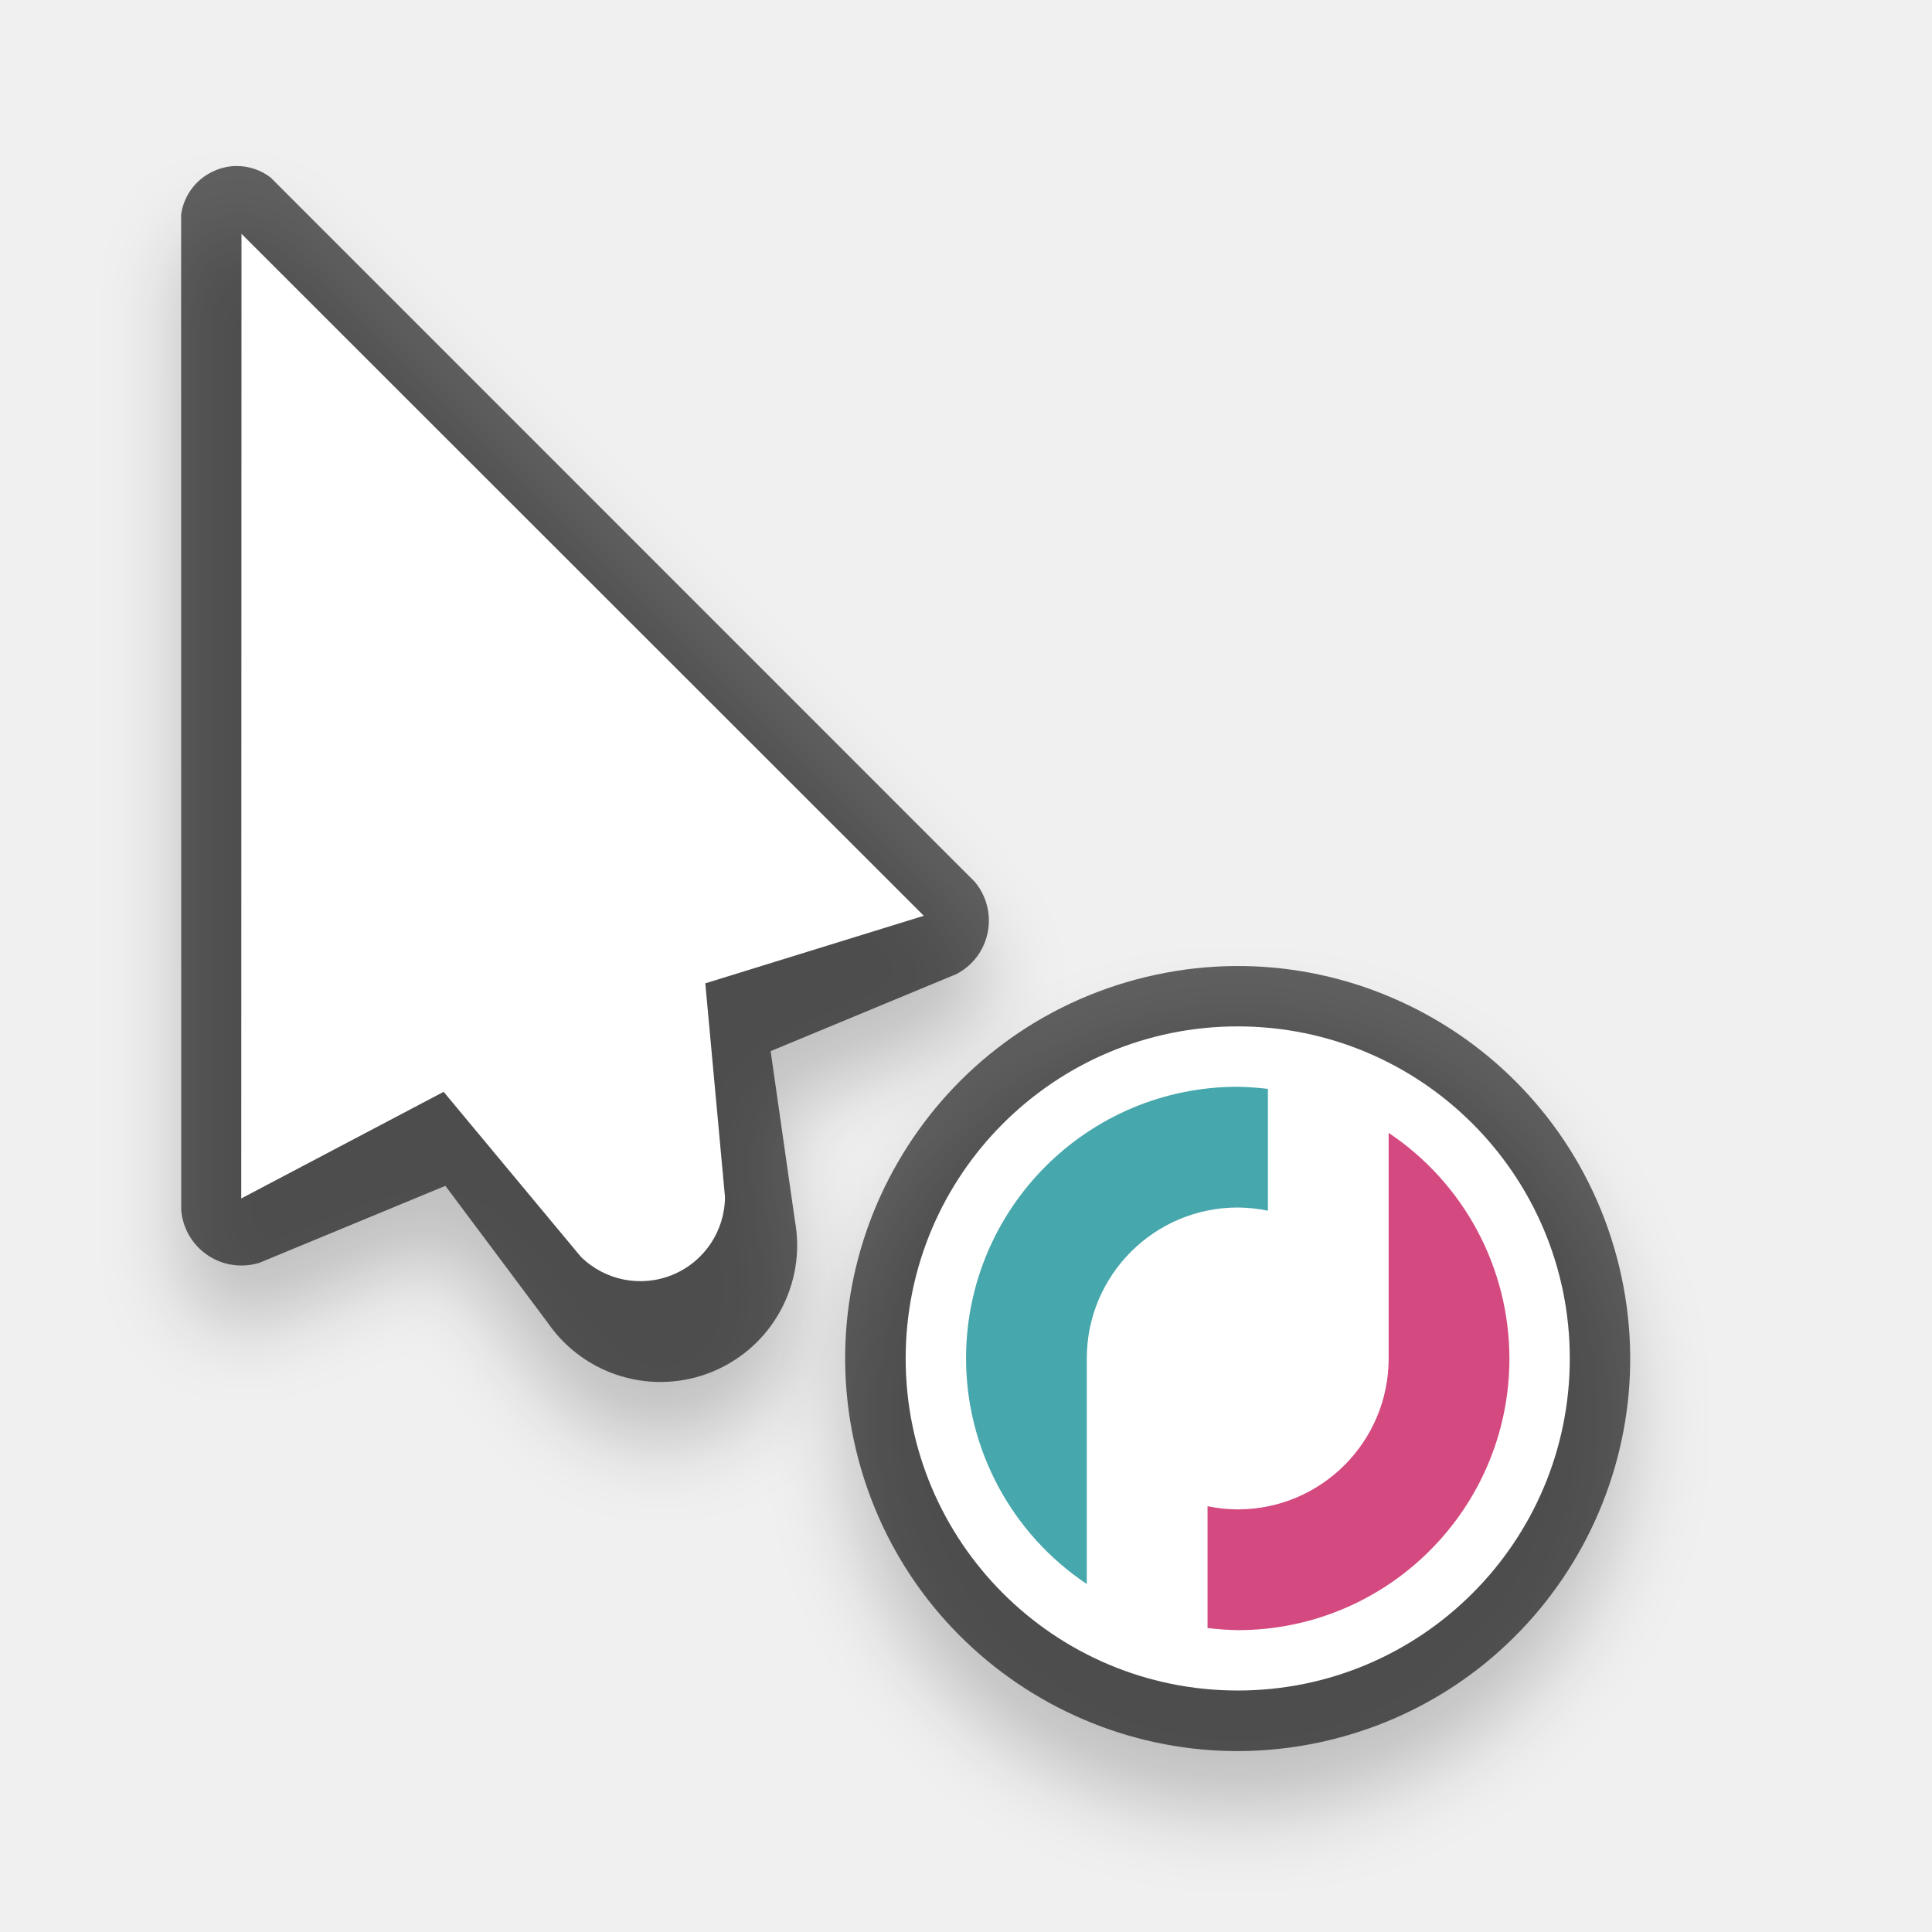
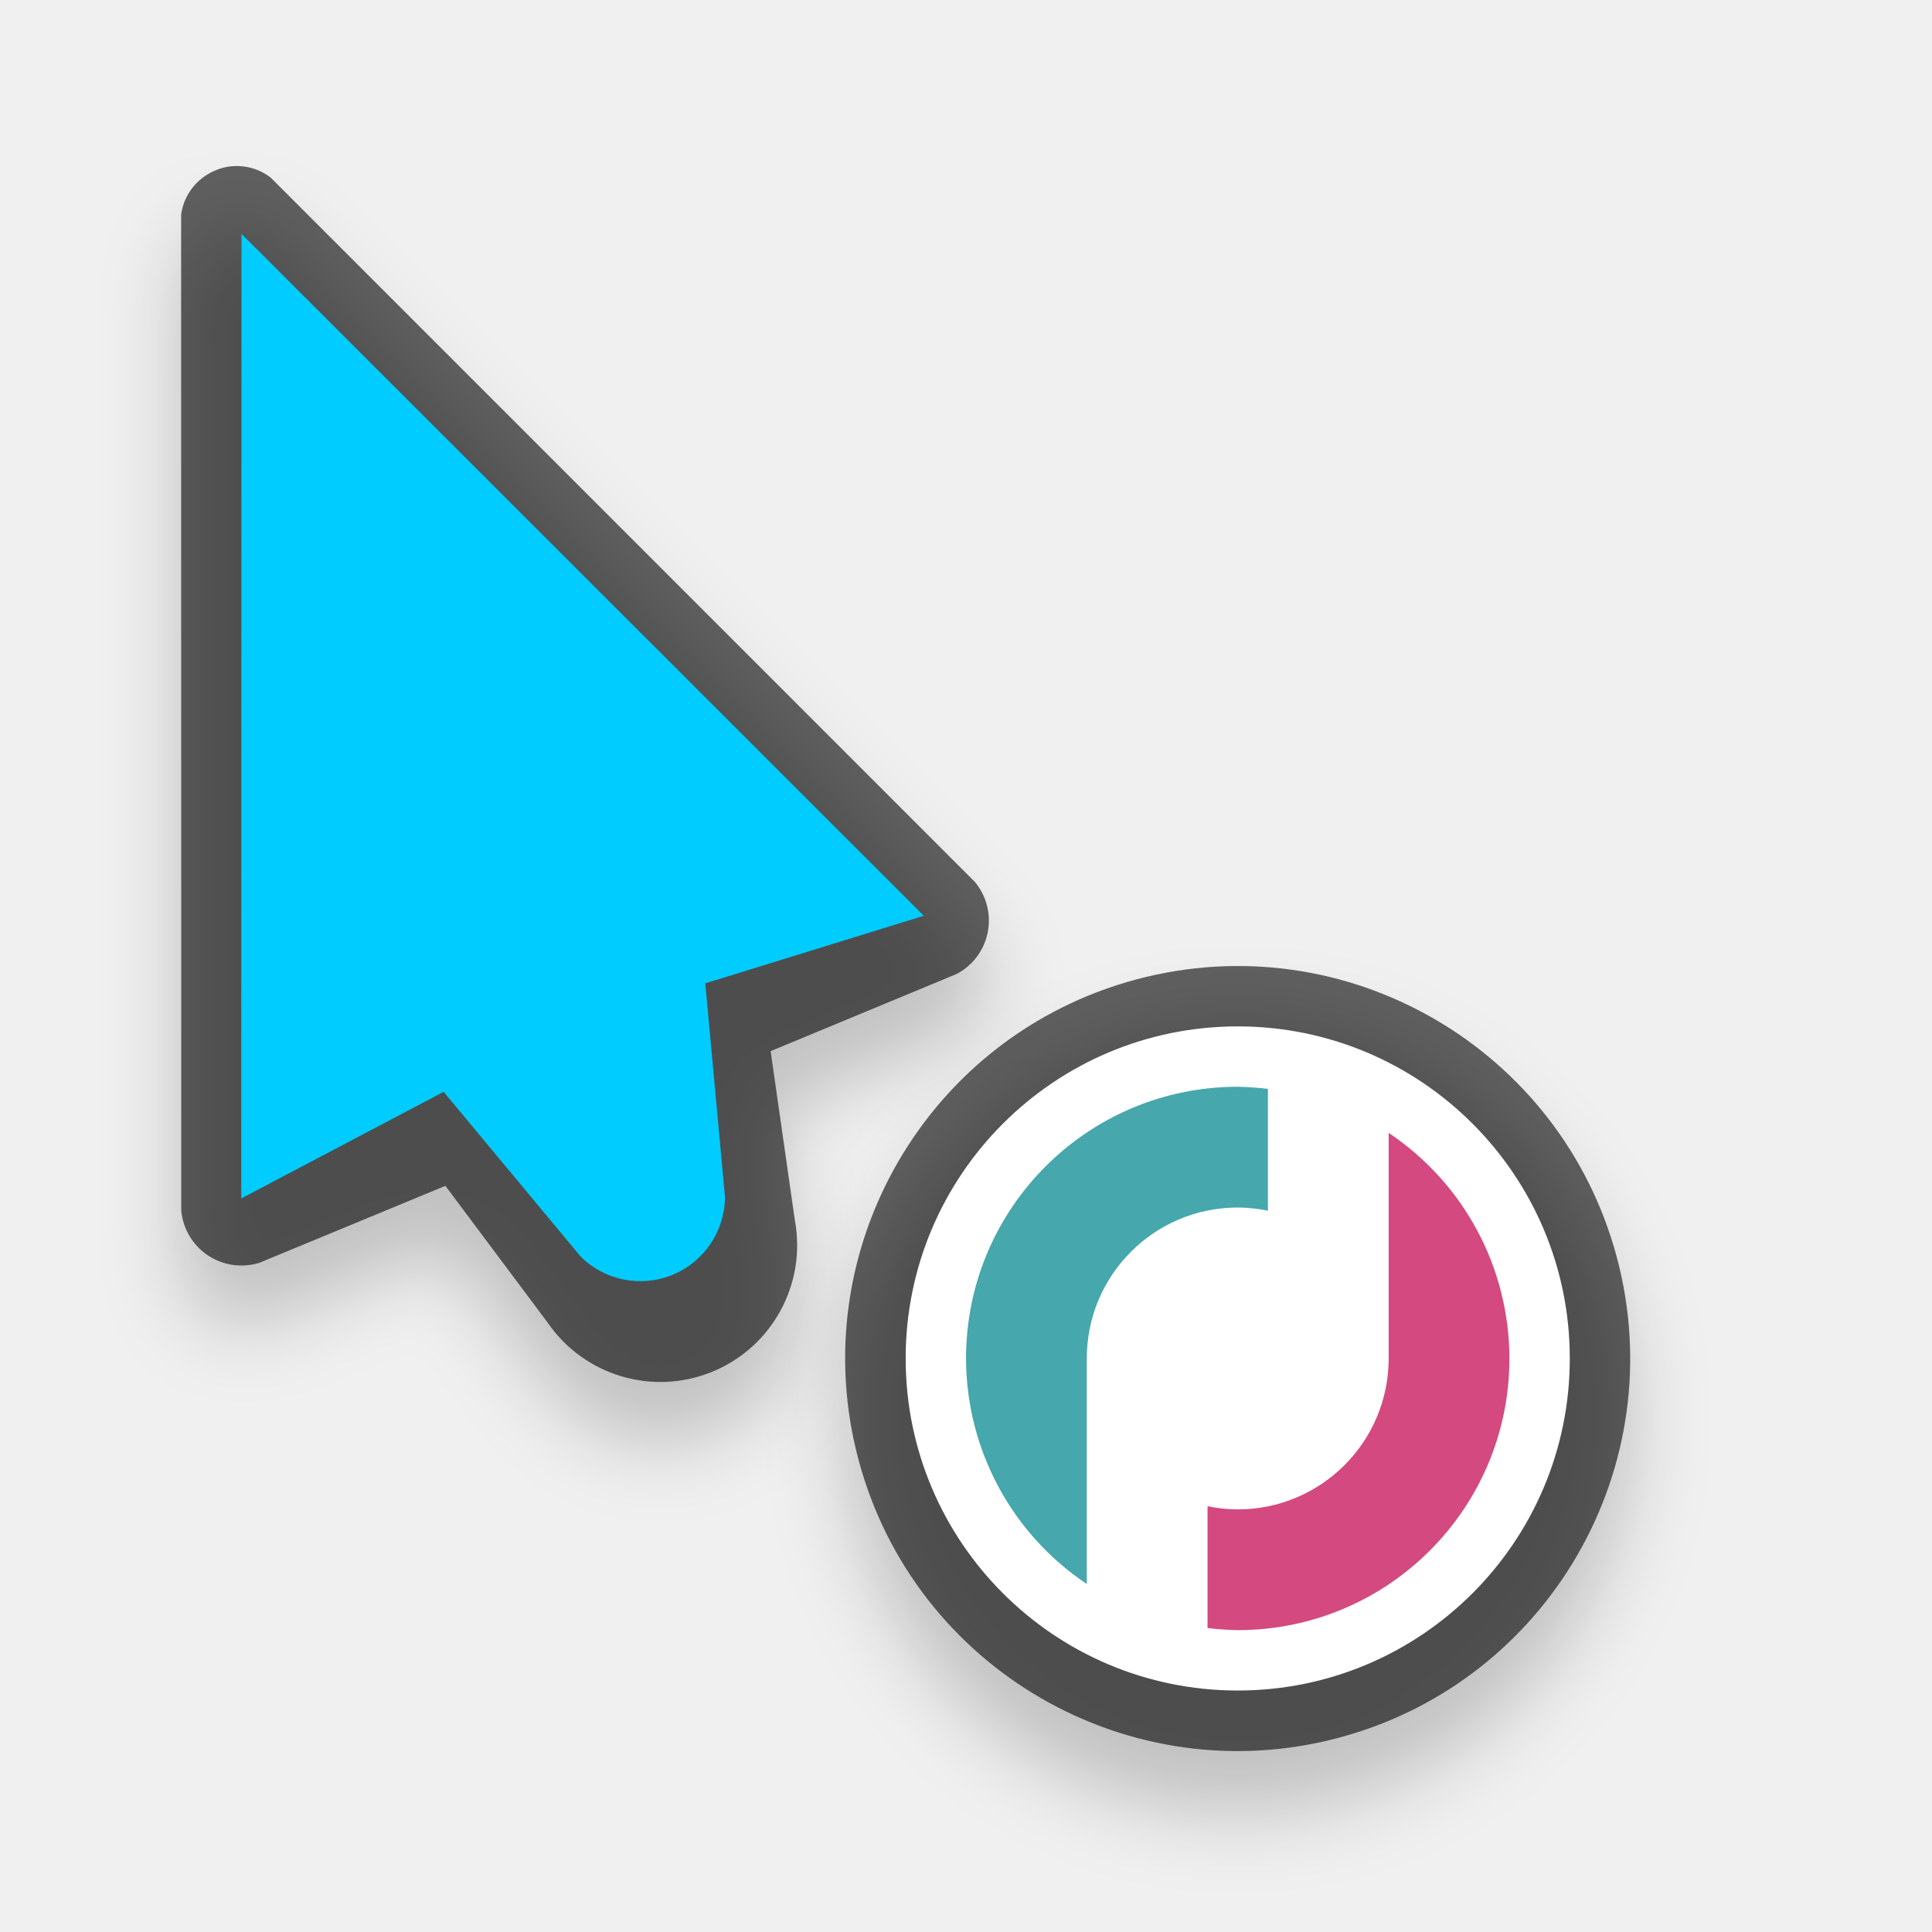
<svg xmlns="http://www.w3.org/2000/svg" id="svg11024" height="32" width="32">
  <filter id="filter7078" color-interpolation-filters="sRGB">
    <feGaussianBlur id="feGaussianBlur7080" stdDeviation=".657" />
  </filter>
  <g id="g62370" transform="translate(-20 -741.362)">
    <path id="path62364" d="m23.93 745.112a.9.9 0 0 0 -.362.072.93.93 0 0 0 -.568.73l.002 16.497a1 1 0 0 0 1.299.865l3.076-1.273 1.697 2.27a2.265 2.265 0 0 0 4.092-1.696l-.402-2.805 3.074-1.275q.135-.068.248-.18a1 1 0 0 0 .059-1.35l-11.663-11.665a.92.92 0 0 0 -.552-.19" filter="url(#filter7078)" opacity=".2" />
    <path id="path62366" d="m23.93 744.112a.9.9 0 0 0 -.362.072.93.93 0 0 0 -.568.73l.002 16.497a1 1 0 0 0 1.299.865l3.076-1.273 1.697 2.27a2.265 2.265 0 0 0 4.092-1.696l-.402-2.805 3.074-1.275q.135-.068.248-.18a1 1 0 0 0 .059-1.35l-11.663-11.665a.92.92 0 0 0 -.552-.19" opacity=".6" />
-     <path id="path62368" d="m24 745.235-.004 15.977 3.352-1.766 2.271 2.73a1.402 1.402 0 0 0 2.389-.988l-.326-3.539 3.619-1.119z" fill="#fff" />
+     <path id="path62368" d="m24 745.235-.004 15.977 3.352-1.766 2.271 2.73a1.402 1.402 0 0 0 2.389-.988l-.326-3.539 3.619-1.119z" fill="#0cf" />
  </g>
  <path id="path62372" d="m60.5 1138.375a6.5 6.5 0 1 0 0 13 6.5 6.5 0 0 0 0-13" filter="url(#filter7078)" opacity=".2" transform="translate(-40 -1121.362)" />
  <circle id="circle62374" cx="394.5" cy="487.862" opacity=".6" r="10.5" transform="matrix(.1602219 .5979564 -.5979564 .1602219 249.0125 -291.5581)" />
  <g transform="matrix(.00000001 1 -1 .00000001 834.3627 -267.9997)">
    <circle id="circle62376" cx="290.5" cy="813.862" fill="#fff" r="5.5" />
    <path id="path62378" d="m290.5 809.362a4.5 4.5 0 0 0 -3.736 2h3.736a2.5 2.5 0 0 1 2.5 2.5 2.5 2.5 0 0 1 -.053.5h2.018a5 5 0 0 0 .035-.5 4.5 4.5 0 0 0 -4.5-4.5" fill="#d4497f" />
    <path id="path62380" d="m286.035 813.362a5 5 0 0 0 -.035.5 4.5 4.5 0 0 0 4.5 4.5 4.5 4.5 0 0 0 3.736-2h-3.736a2.5 2.5 0 0 1 -2.5-2.5 2.5 2.5 0 0 1 .053-.5z" fill="#46a7ac" />
  </g>
  <path id="hotspot" d="m4-5h1v1h-1z" display="none" fill="#333" stroke-width="1.076" transform="rotate(90)" />
</svg>
